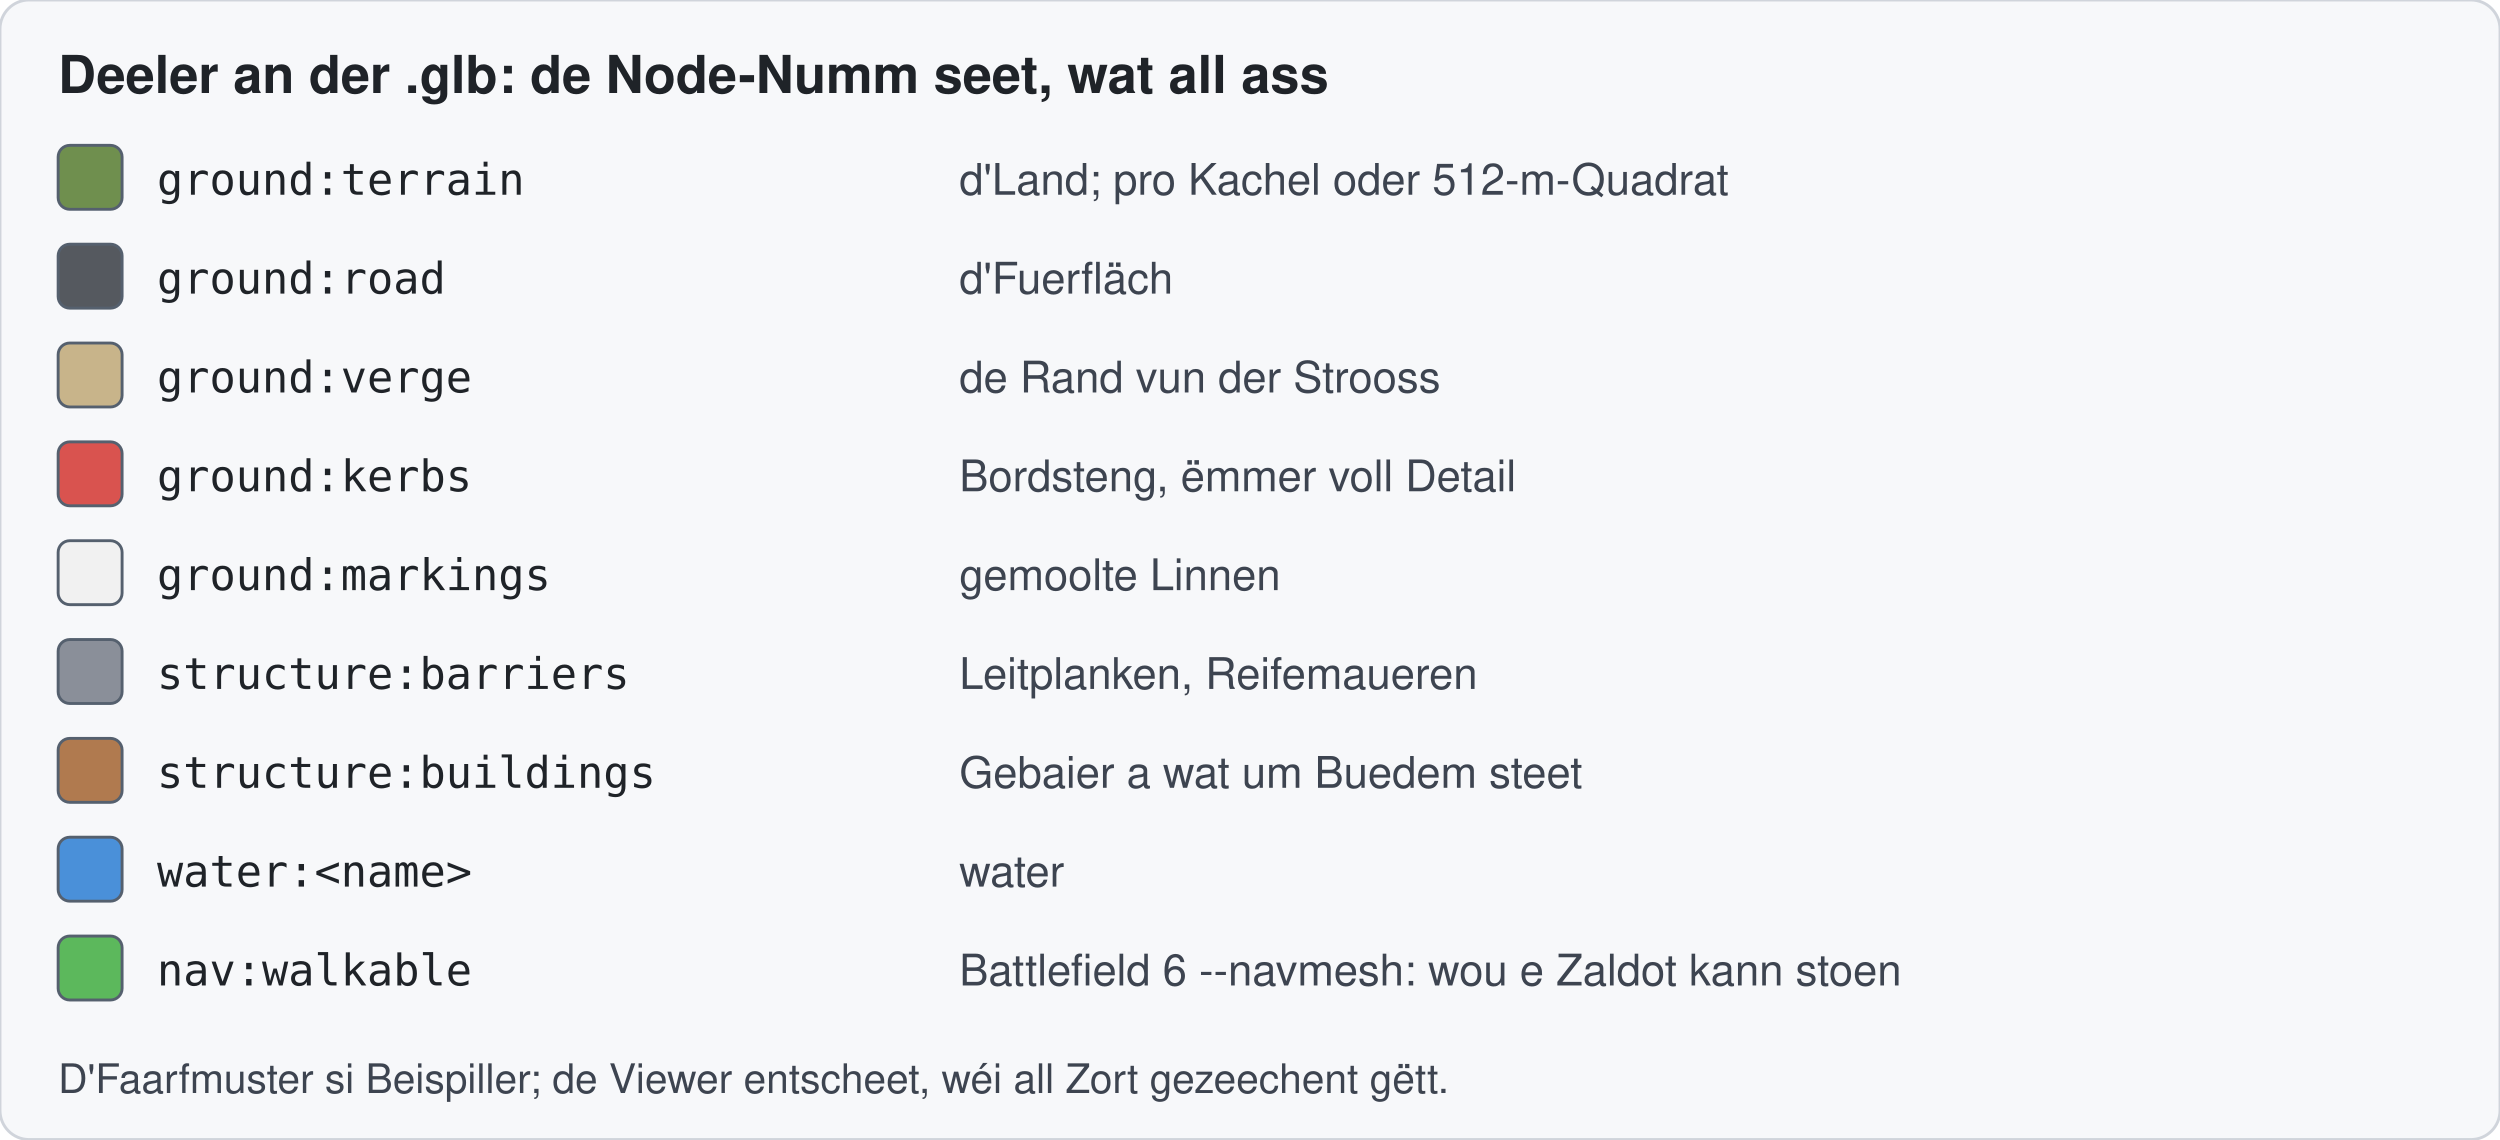
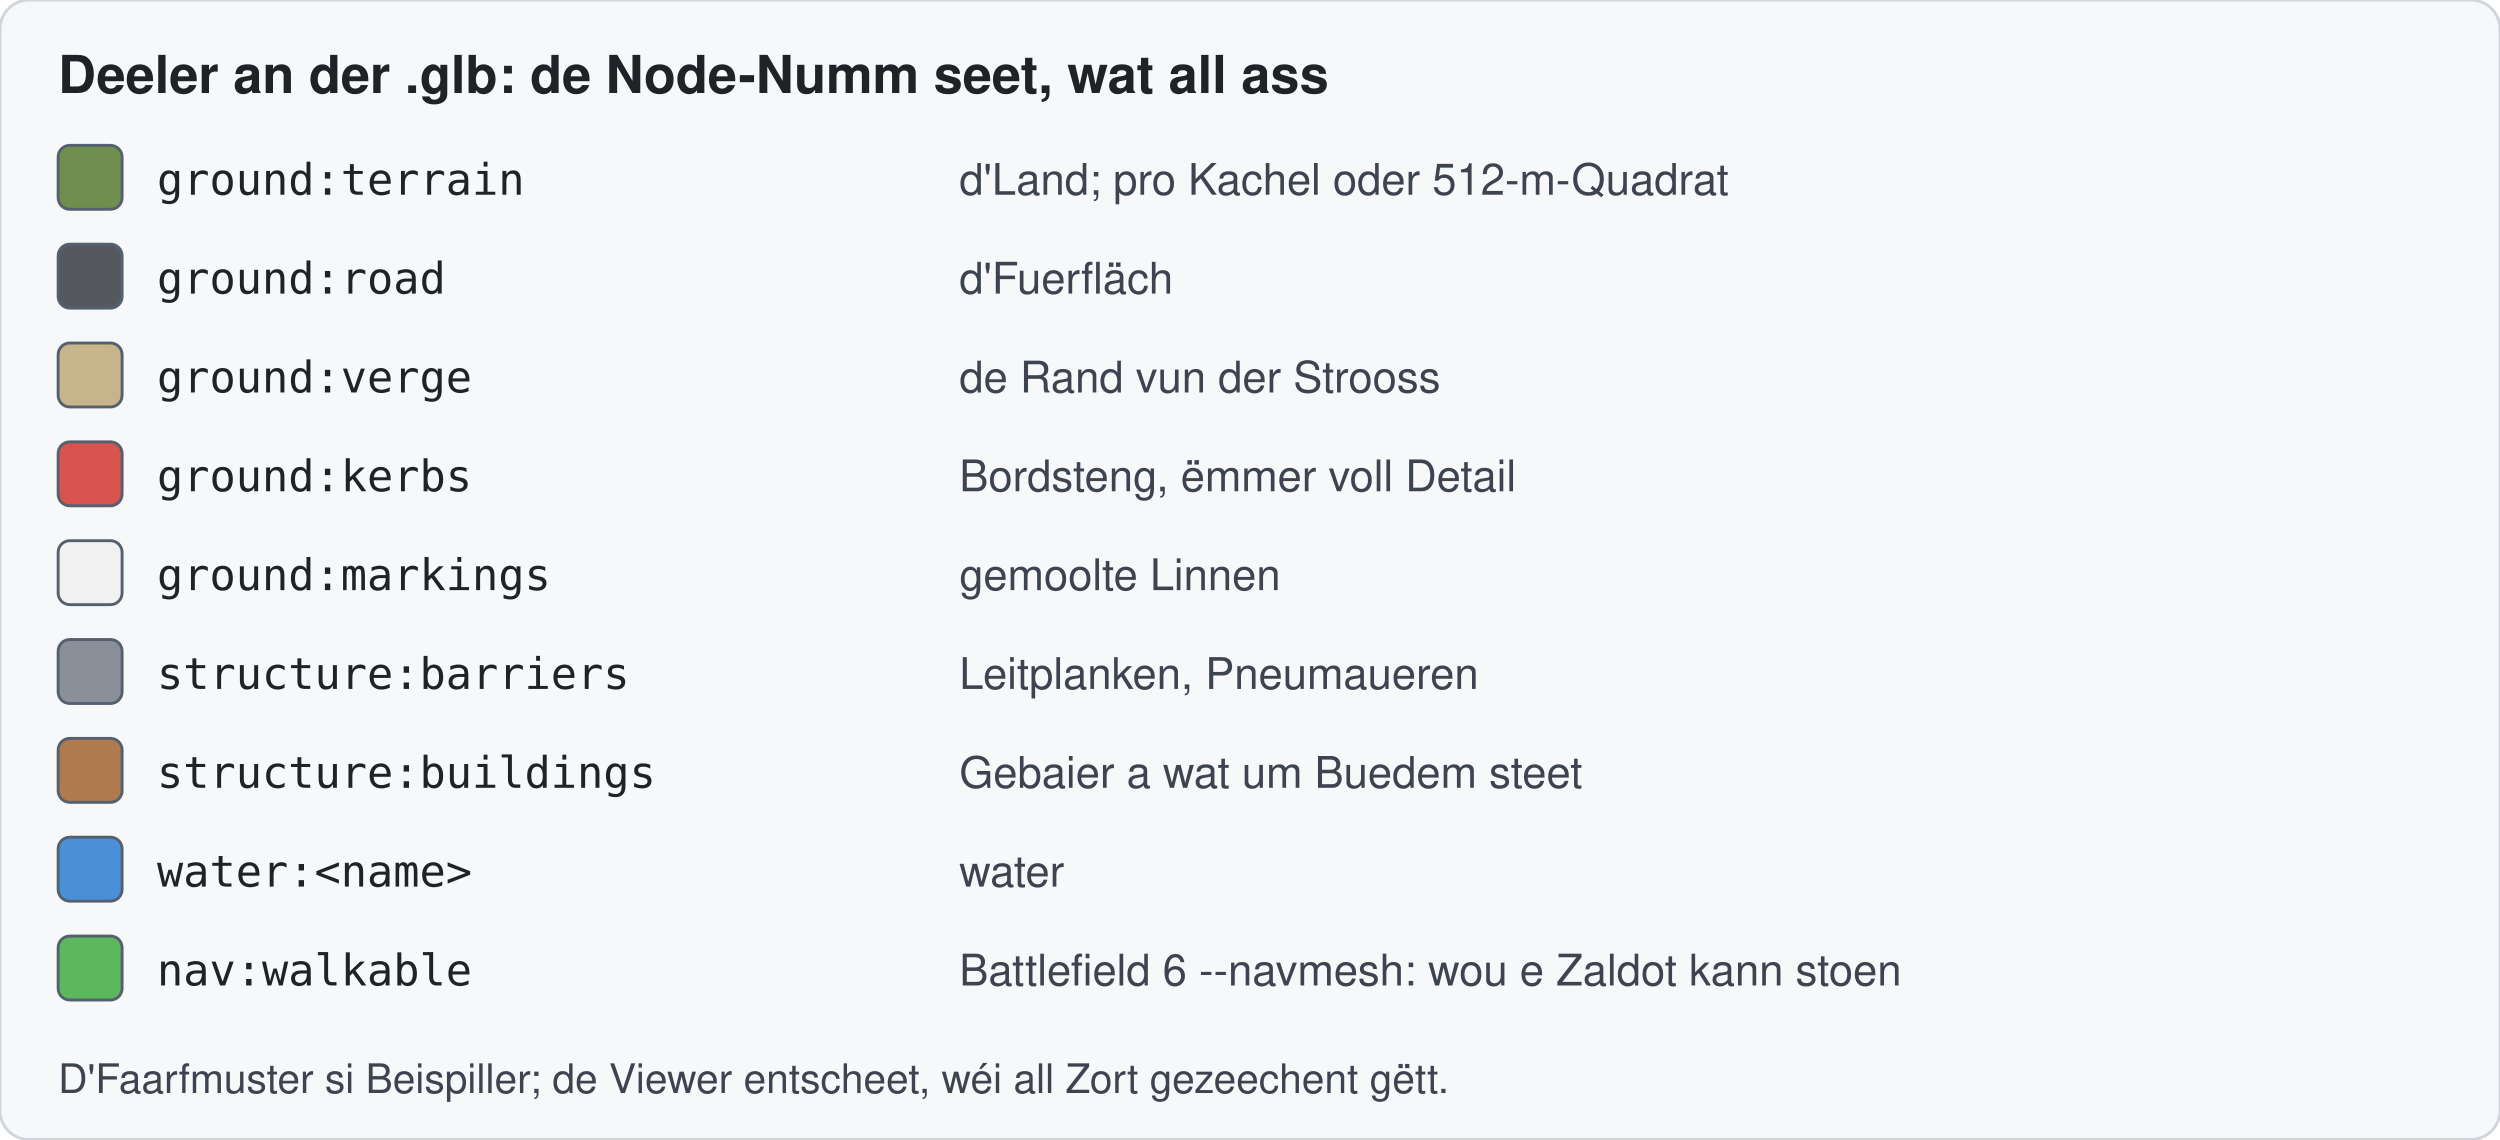
<svg xmlns="http://www.w3.org/2000/svg" width="860" height="392" viewBox="0 0 860 392" role="img" aria-label="Parts in the .glb: the node name says what each is">
  <rect width="860" height="392" rx="10" fill="#f7f8fa" stroke="#d0d4db" />
  <text x="20" y="32" font-family="Segoe UI,Helvetica,Arial,sans-serif" font-size="18" font-weight="600" fill="#1f2328" text-anchor="start">Deeler an der .glb: de Node-Numm seet, wat all ass</text>
  <rect x="20" y="50" width="22" height="22" rx="4" fill="#6f8f4e" stroke="#55606e" />
  <text x="54" y="67" font-family="Consolas,Menlo,DejaVu Sans Mono,monospace" font-size="15" fill="#1f2328">ground:terrain</text>
  <text x="330" y="67" font-family="Segoe UI,Helvetica,Arial,sans-serif" font-size="15" font-weight="400" fill="#3d4450" text-anchor="start">d'Land; pro Kachel oder 512-m-Quadrat</text>
  <rect x="20" y="84" width="22" height="22" rx="4" fill="#55595f" stroke="#55606e" />
  <text x="54" y="101" font-family="Consolas,Menlo,DejaVu Sans Mono,monospace" font-size="15" fill="#1f2328">ground:road</text>
  <text x="330" y="101" font-family="Segoe UI,Helvetica,Arial,sans-serif" font-size="15" font-weight="400" fill="#3d4450" text-anchor="start">d'Fuerfläch</text>
  <rect x="20" y="118" width="22" height="22" rx="4" fill="#c8b48a" stroke="#55606e" />
  <text x="54" y="135" font-family="Consolas,Menlo,DejaVu Sans Mono,monospace" font-size="15" fill="#1f2328">ground:verge</text>
  <text x="330" y="135" font-family="Segoe UI,Helvetica,Arial,sans-serif" font-size="15" font-weight="400" fill="#3d4450" text-anchor="start">de Rand vun der Strooss</text>
  <rect x="20" y="152" width="22" height="22" rx="4" fill="#d9534f" stroke="#55606e" />
  <text x="54" y="169" font-family="Consolas,Menlo,DejaVu Sans Mono,monospace" font-size="15" fill="#1f2328">ground:kerbs</text>
  <text x="330" y="169" font-family="Segoe UI,Helvetica,Arial,sans-serif" font-size="15" font-weight="400" fill="#3d4450" text-anchor="start">Bordsteng, ëmmer voll Detail</text>
  <rect x="20" y="186" width="22" height="22" rx="4" fill="#f1f1f1" stroke="#55606e" />
  <text x="54" y="203" font-family="Consolas,Menlo,DejaVu Sans Mono,monospace" font-size="15" fill="#1f2328">ground:markings</text>
  <text x="330" y="203" font-family="Segoe UI,Helvetica,Arial,sans-serif" font-size="15" font-weight="400" fill="#3d4450" text-anchor="start">gemoolte Linnen</text>
  <rect x="20" y="220" width="22" height="22" rx="4" fill="#8a8f99" stroke="#55606e" />
  <text x="54" y="237" font-family="Consolas,Menlo,DejaVu Sans Mono,monospace" font-size="15" fill="#1f2328">structure:barriers</text>
-   <text x="330" y="237" font-family="Segoe UI,Helvetica,Arial,sans-serif" font-size="15" font-weight="400" fill="#3d4450" text-anchor="start">Leitplanken, Reifemaueren</text>
+   <text x="330" y="237" font-family="Segoe UI,Helvetica,Arial,sans-serif" font-size="15" font-weight="400" fill="#3d4450" text-anchor="start">Leitplanken, Pneumaueren</text>
  <rect x="20" y="254" width="22" height="22" rx="4" fill="#b07a4f" stroke="#55606e" />
  <text x="54" y="271" font-family="Consolas,Menlo,DejaVu Sans Mono,monospace" font-size="15" fill="#1f2328">structure:buildings</text>
  <text x="330" y="271" font-family="Segoe UI,Helvetica,Arial,sans-serif" font-size="15" font-weight="400" fill="#3d4450" text-anchor="start">Gebaier a wat um Buedem steet</text>
  <rect x="20" y="288" width="22" height="22" rx="4" fill="#4a90d9" stroke="#55606e" />
  <text x="54" y="305" font-family="Consolas,Menlo,DejaVu Sans Mono,monospace" font-size="15" fill="#1f2328">water:&lt;name&gt;</text>
  <text x="330" y="305" font-family="Segoe UI,Helvetica,Arial,sans-serif" font-size="15" font-weight="400" fill="#3d4450" text-anchor="start">water</text>
  <rect x="20" y="322" width="22" height="22" rx="4" fill="#5cb85c" stroke="#55606e" />
  <text x="54" y="339" font-family="Consolas,Menlo,DejaVu Sans Mono,monospace" font-size="15" fill="#1f2328">nav:walkable</text>
  <text x="330" y="339" font-family="Segoe UI,Helvetica,Arial,sans-serif" font-size="15" font-weight="400" fill="#3d4450" text-anchor="start">Battlefield 6 --navmesh: wou e Zaldot kann stoen</text>
  <text x="20" y="376" font-family="Segoe UI,Helvetica,Arial,sans-serif" font-size="14" font-weight="400" fill="#3d4450" text-anchor="start">D'Faarfmuster si Beispiller; de Viewer entscheet, wéi all Zort gezeechent gëtt.</text>
</svg>
